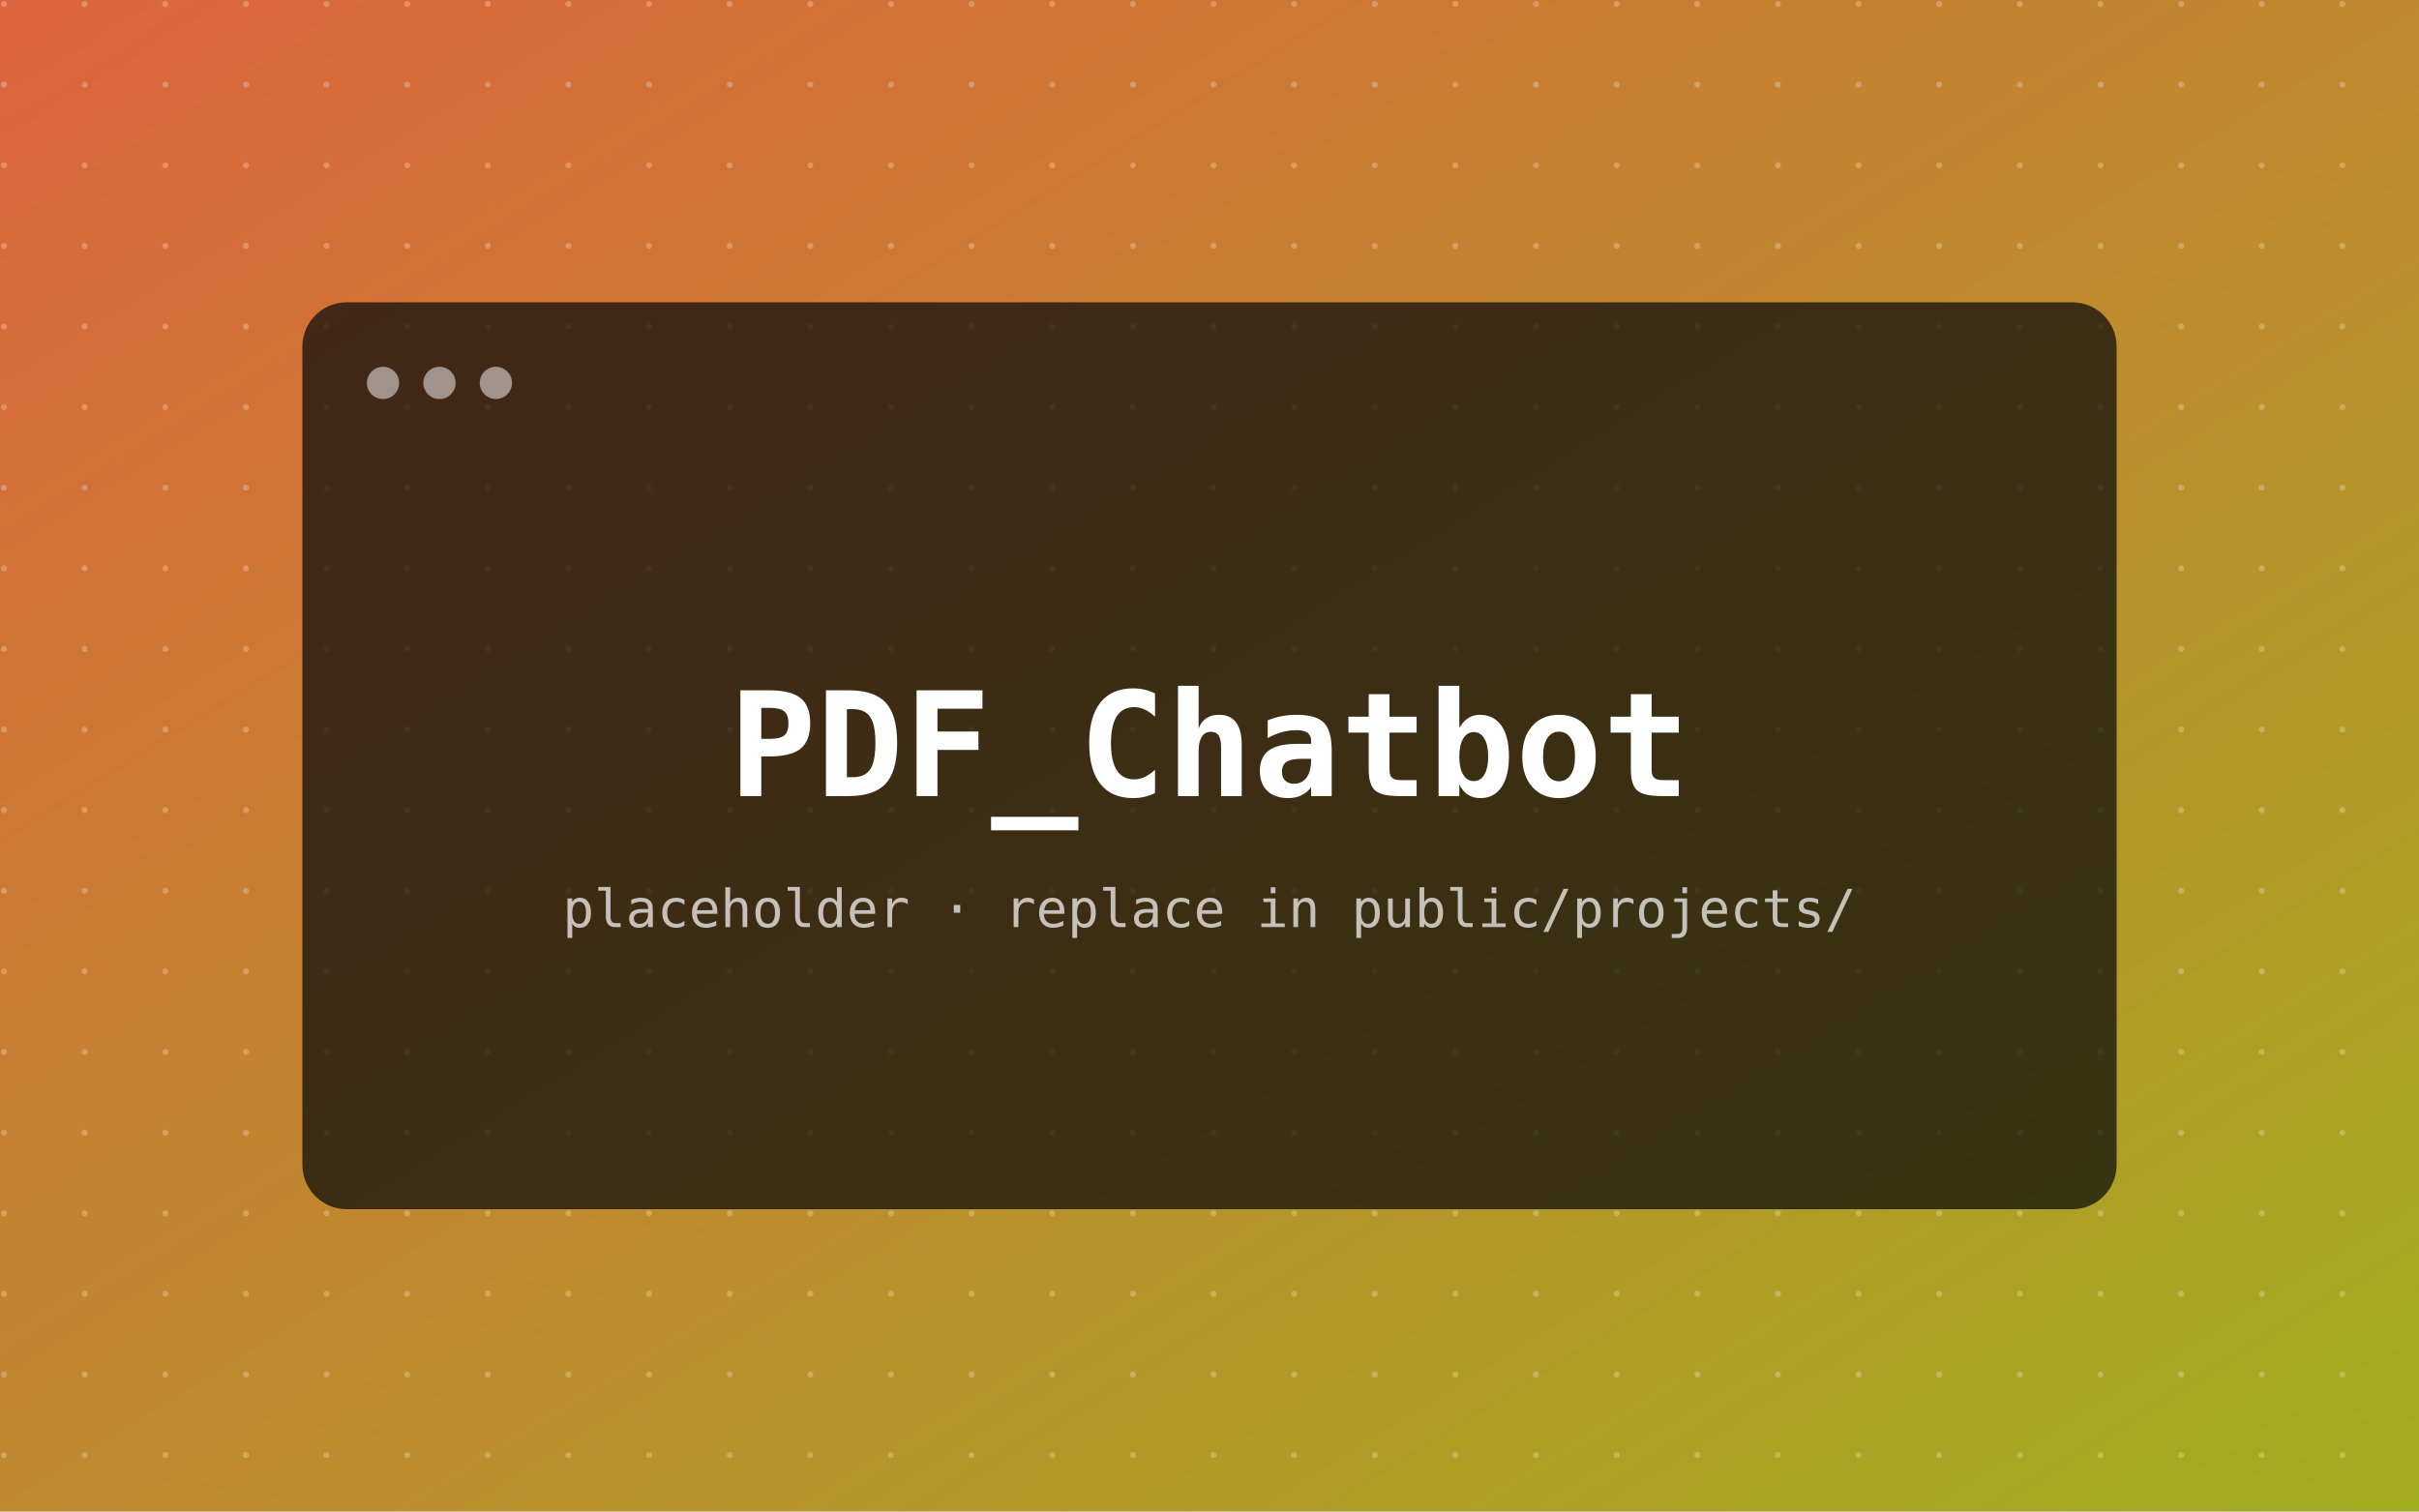
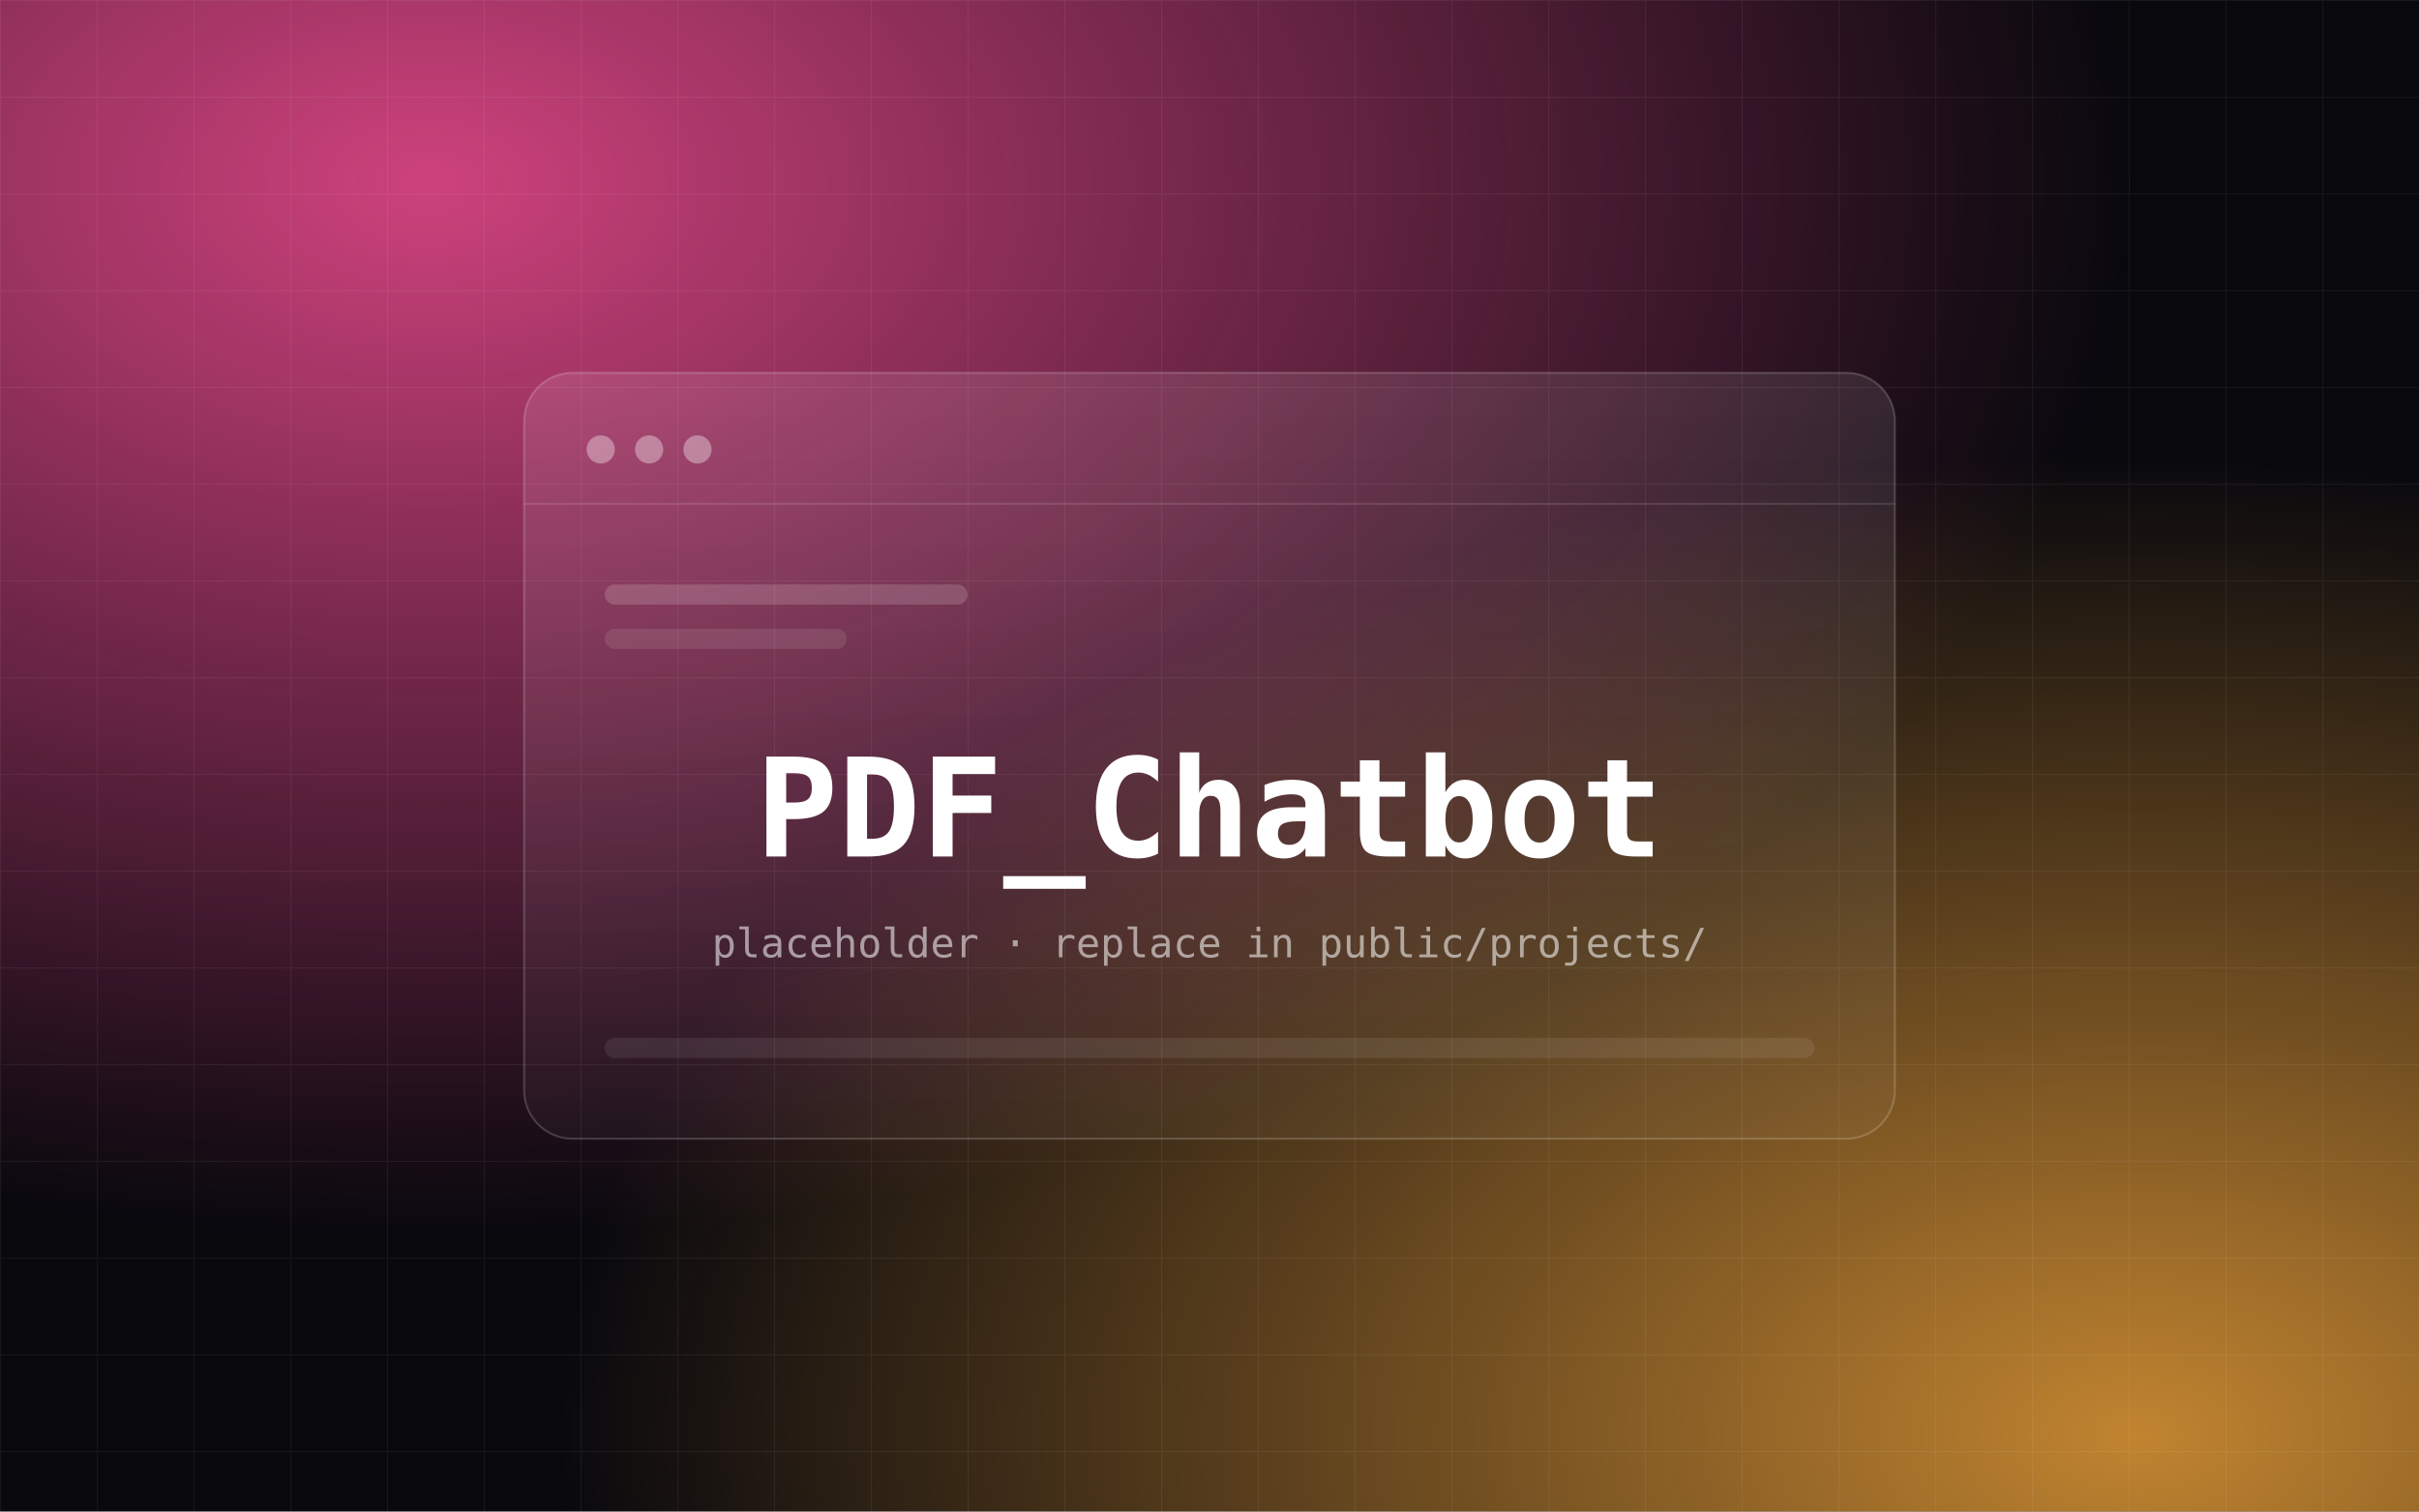
<svg xmlns="http://www.w3.org/2000/svg" viewBox="0 0 1200 750" width="1200" height="750" role="img" aria-label="PDF_Chatbot placeholder">
  <defs>
-     <linearGradient id="g" x1="0" y1="0" x2="1" y2="1">
-       <stop offset="0" stop-color="hsl(15 70% 55%)" />
-       <stop offset="1" stop-color="hsl(65 70% 40%)" />
+     <radialGradient id="a" cx="18%" cy="12%" r="70%">
+       <stop offset="0" stop-color="hsl(335 85% 62%)" stop-opacity=".85" />
+       <stop offset="1" stop-color="hsl(335 85% 62%)" stop-opacity="0" />
+     </radialGradient>
+     <radialGradient id="b" cx="88%" cy="95%" r="65%">
+       <stop offset="0" stop-color="hsl(35 85% 58%)" stop-opacity=".8" />
+       <stop offset="1" stop-color="hsl(35 85% 58%)" stop-opacity="0" />
+     </radialGradient>
+     <pattern id="g" width="48" height="48" patternUnits="userSpaceOnUse">
+       <path d="M48 0H0V48" fill="none" stroke="#fff" stroke-opacity=".06" />
+     </pattern>
+     <linearGradient id="w" x1="0" y1="0" x2="0" y2="1">
+       <stop offset="0" stop-color="#fff" stop-opacity=".1" />
+       <stop offset="1" stop-color="#fff" stop-opacity=".03" />
    </linearGradient>
-     <pattern id="p" width="40" height="40" patternUnits="userSpaceOnUse">
-       <circle cx="2" cy="2" r="1.5" fill="#fff" fill-opacity=".25" />
-     </pattern>
  </defs>
+   <rect width="1200" height="750" fill="#08080d" />
+   <rect width="1200" height="750" fill="url(#a)" />
+   <rect width="1200" height="750" fill="url(#b)" />
  <rect width="1200" height="750" fill="url(#g)" />
-   <rect width="1200" height="750" fill="url(#p)" />
-   <rect x="150" y="150" width="900" height="450" rx="22" fill="#0a0a0b" fill-opacity=".72" />
-   <circle cx="190" cy="190" r="8" fill="#fff" fill-opacity=".5" />
-   <circle cx="218" cy="190" r="8" fill="#fff" fill-opacity=".5" />
-   <circle cx="246" cy="190" r="8" fill="#fff" fill-opacity=".5" />
-   <text x="600" y="395" text-anchor="middle" font-family="ui-monospace,Menlo,Consolas,monospace" font-size="72" font-weight="700" fill="#fff">PDF_Chatbot</text>
-   <text x="600" y="460" text-anchor="middle" font-family="ui-monospace,Menlo,Consolas,monospace" font-size="26" fill="#fff" fill-opacity=".7">placeholder · replace in public/projects/</text>
+   <g>
+     <rect x="260" y="185" width="680" height="380" rx="24" fill="url(#w)" stroke="#fff" stroke-opacity=".18" />
+     <circle cx="298" cy="223" r="7" fill="#fff" fill-opacity=".35" />
+     <circle cx="322" cy="223" r="7" fill="#fff" fill-opacity=".35" />
+     <circle cx="346" cy="223" r="7" fill="#fff" fill-opacity=".35" />
+     <line x1="260" y1="250" x2="940" y2="250" stroke="#fff" stroke-opacity=".12" />
+     <rect x="300" y="290" width="180" height="10" rx="5" fill="#fff" fill-opacity=".16" />
+     <rect x="300" y="312" width="120" height="10" rx="5" fill="#fff" fill-opacity=".1" />
+     <text x="600" y="425" text-anchor="middle" font-family="ui-monospace,Menlo,Consolas,monospace" font-size="68" font-weight="700" fill="#fff">PDF_Chatbot</text>
+     <text x="600" y="475" text-anchor="middle" font-family="ui-monospace,Menlo,Consolas,monospace" font-size="20" fill="#fff" fill-opacity=".55">placeholder · replace in public/projects/</text>
+     <rect x="300" y="515" width="600" height="10" rx="5" fill="#fff" fill-opacity=".08" />
+   </g>
</svg>
